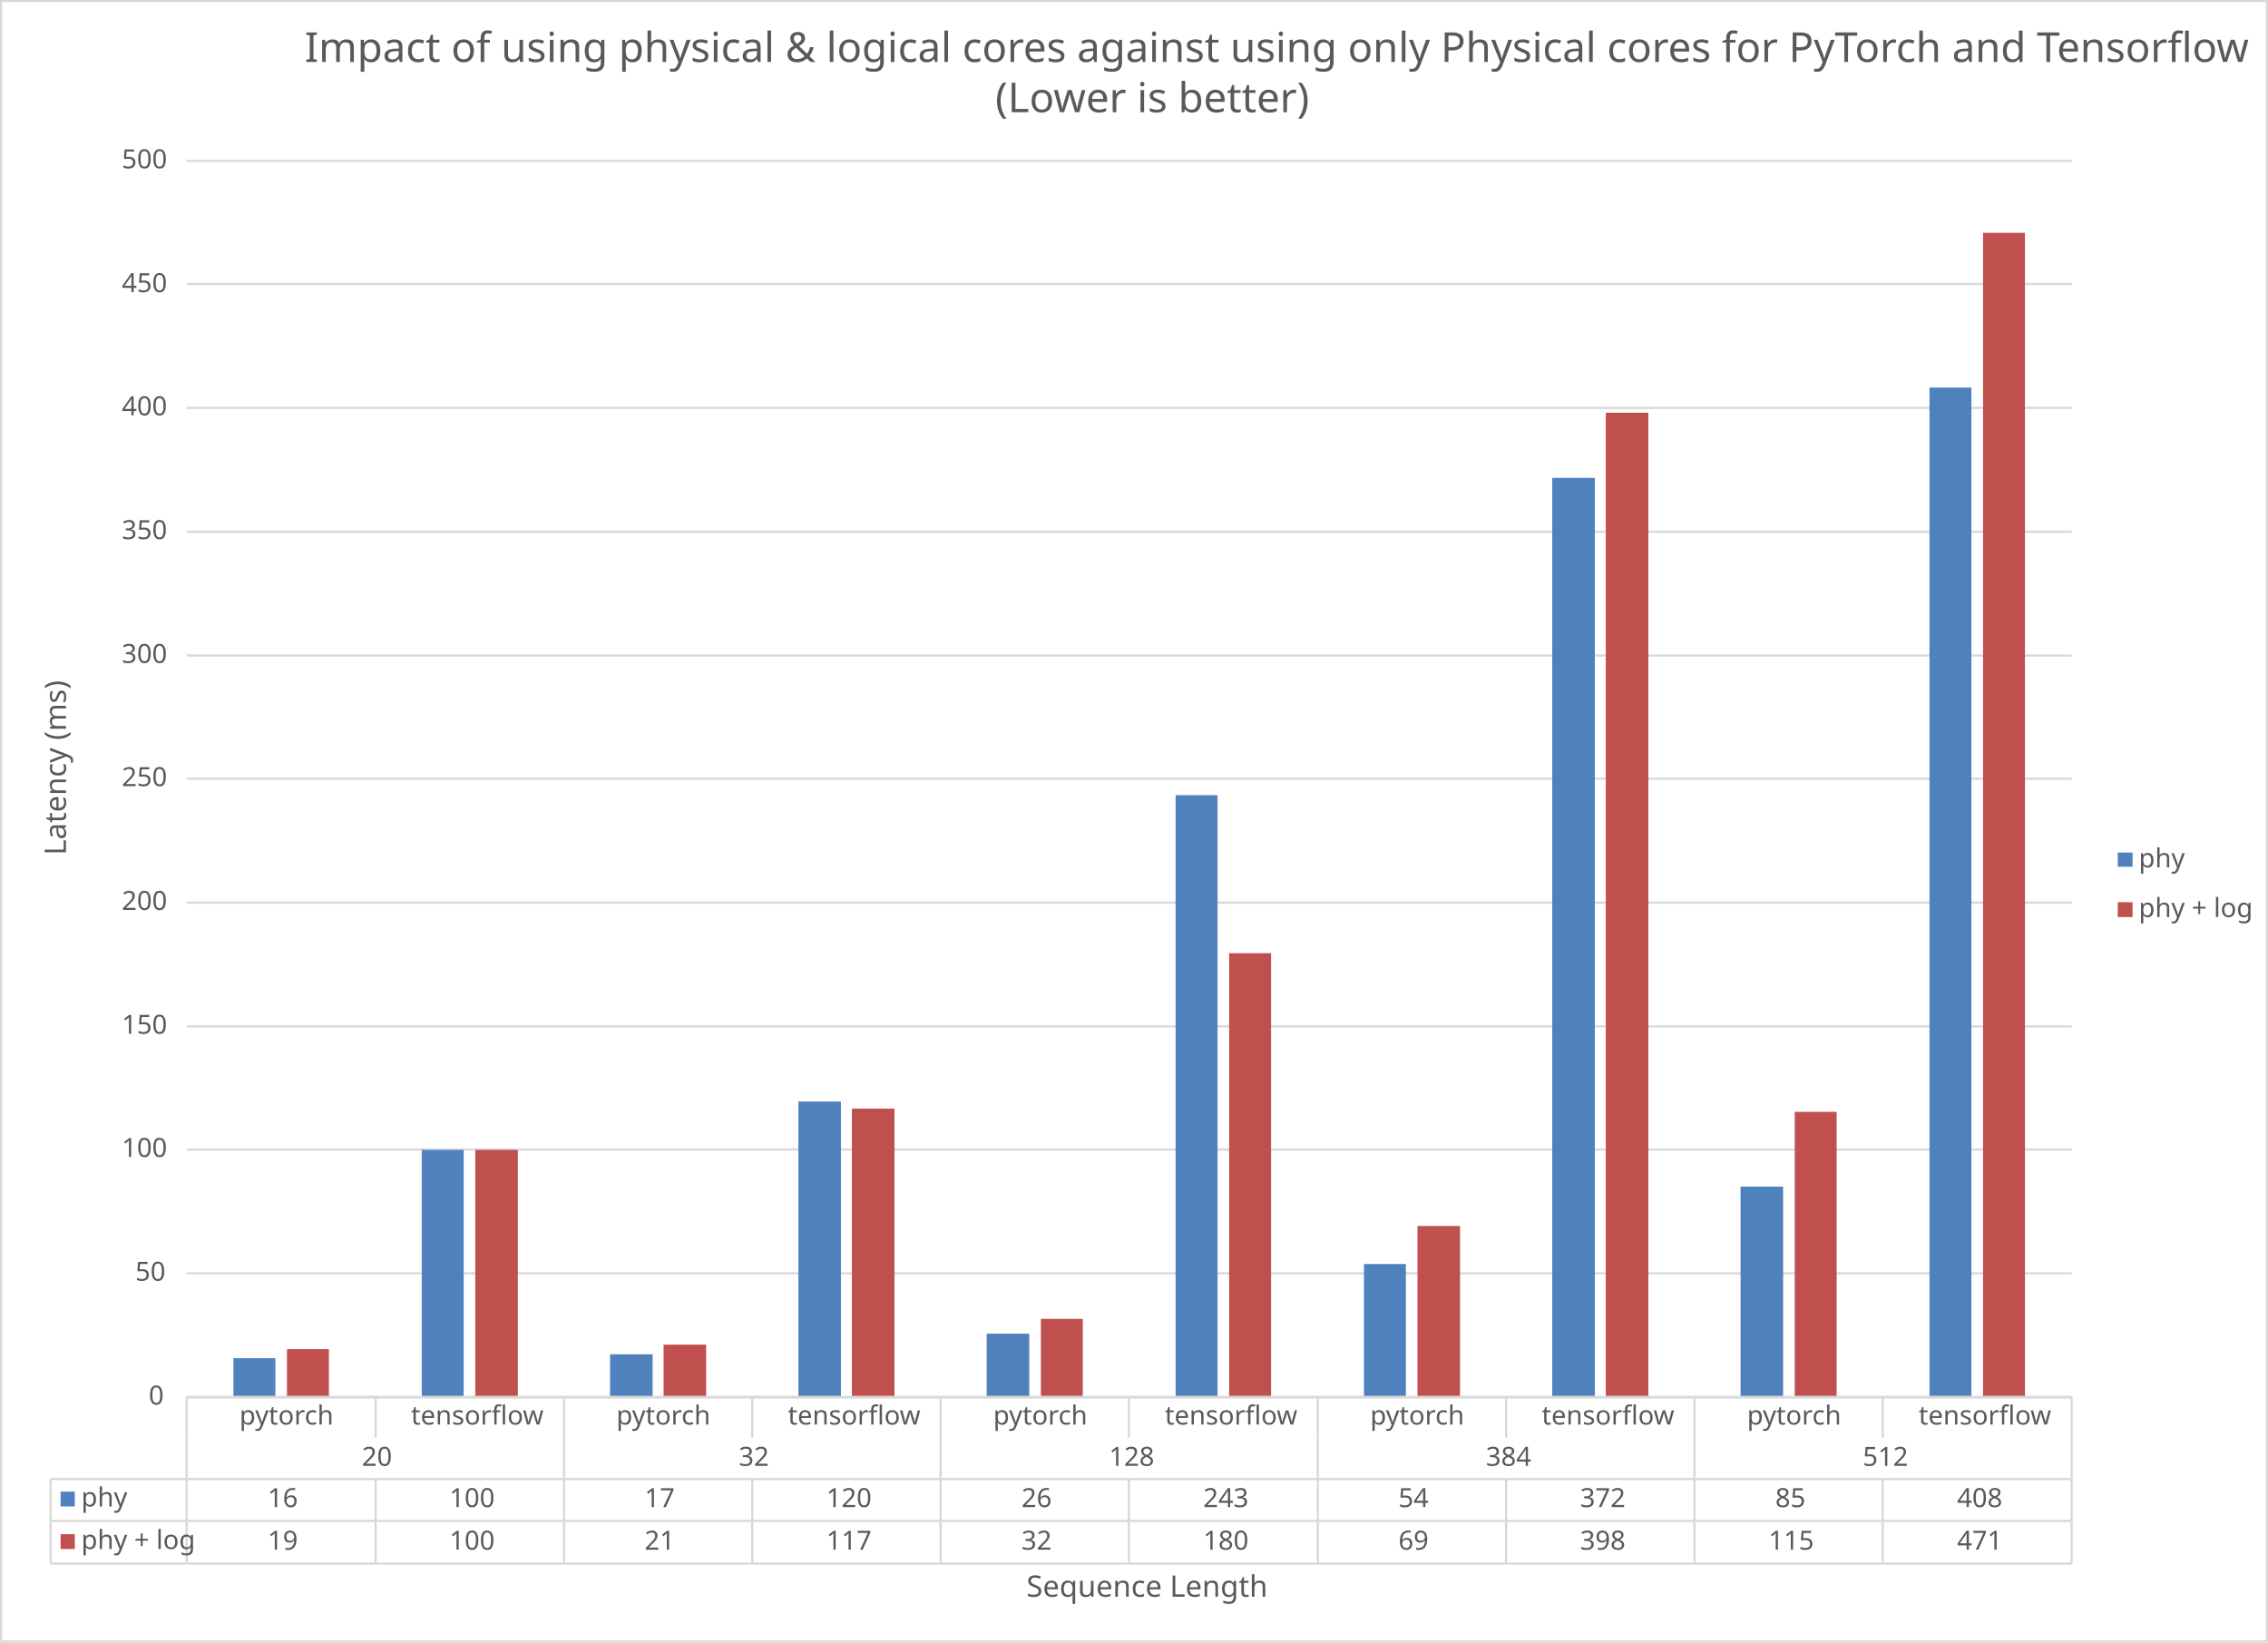
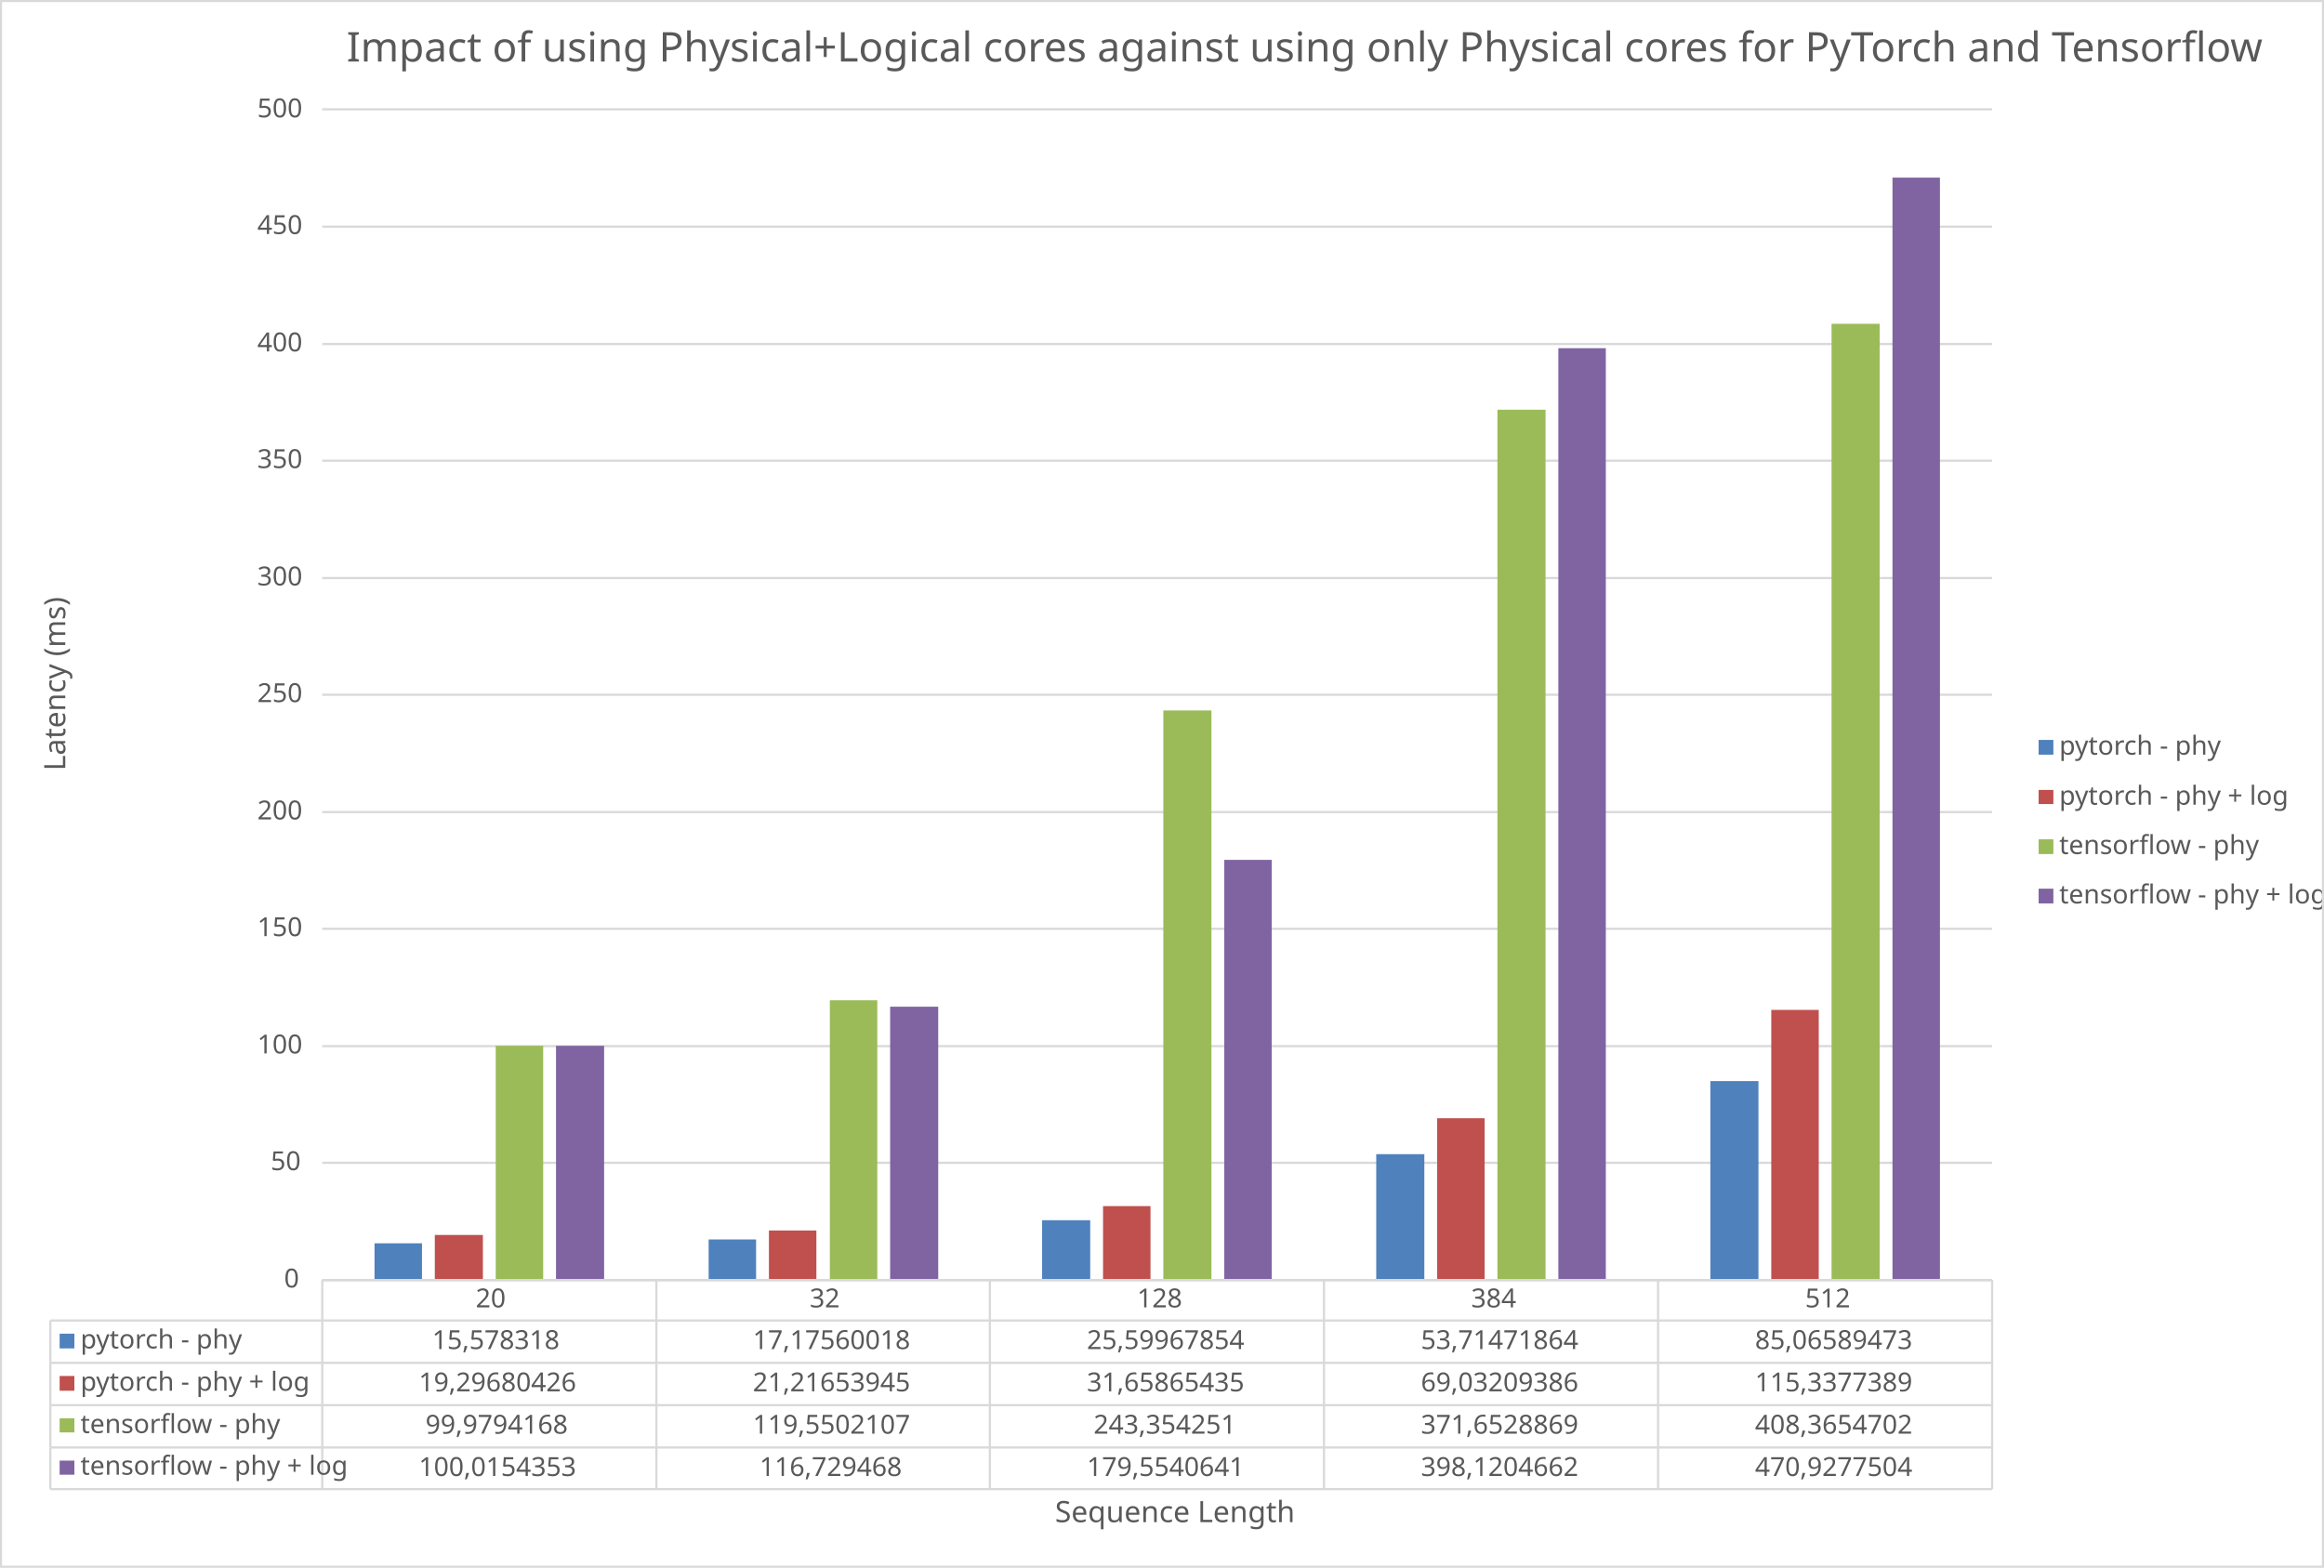
- <svg xmlns="http://www.w3.org/2000/svg" width="3517" height="2547" overflow="hidden">
+ <svg xmlns="http://www.w3.org/2000/svg" width="3624" height="2445" overflow="hidden">
  <defs>
    <clipPath id="clip0">
-       <rect x="43" y="21" width="3517" height="2547" />
+       <rect x="159" y="87" width="3624" height="2445" />
    </clipPath>
    <clipPath id="clip1">
-       <rect x="44" y="22" width="3513" height="2543" />
+       <rect x="159" y="88" width="3622" height="2442" />
    </clipPath>
    <clipPath id="clip2">
-       <rect x="332" y="270" width="2926" height="1920" />
+       <rect x="661" y="257" width="2608" height="1829" />
    </clipPath>
    <clipPath id="clip3">
-       <rect x="332" y="270" width="2926" height="1920" />
+       <rect x="661" y="257" width="2608" height="1829" />
    </clipPath>
    <clipPath id="clip4">
-       <rect x="44" y="22" width="3513" height="2543" />
+       <rect x="661" y="257" width="2608" height="1829" />
    </clipPath>
    <clipPath id="clip5">
-       <rect x="44" y="22" width="3513" height="2543" />
+       <rect x="661" y="257" width="2608" height="1829" />
    </clipPath>
    <clipPath id="clip6">
-       <rect x="44" y="22" width="3513" height="2543" />
+       <rect x="159" y="88" width="3622" height="2442" />
    </clipPath>
    <clipPath id="clip7">
-       <rect x="44" y="22" width="3513" height="2543" />
+       <rect x="159" y="88" width="3622" height="2442" />
    </clipPath>
    <clipPath id="clip8">
-       <rect x="44" y="22" width="3513" height="2543" />
+       <rect x="159" y="88" width="3622" height="2442" />
    </clipPath>
    <clipPath id="clip9">
-       <rect x="44" y="22" width="3513" height="2543" />
+       <rect x="159" y="88" width="3622" height="2442" />
    </clipPath>
    <clipPath id="clip10">
-       <rect x="44" y="22" width="3513" height="2543" />
+       <rect x="159" y="88" width="3622" height="2442" />
    </clipPath>
    <clipPath id="clip11">
-       <rect x="44" y="22" width="3513" height="2543" />
+       <rect x="159" y="88" width="3622" height="2442" />
    </clipPath>
    <clipPath id="clip12">
-       <rect x="44" y="22" width="3513" height="2543" />
+       <rect x="159" y="88" width="3622" height="2442" />
    </clipPath>
    <clipPath id="clip13">
-       <rect x="44" y="22" width="3513" height="2543" />
+       <rect x="159" y="88" width="3622" height="2442" />
    </clipPath>
    <clipPath id="clip14">
-       <rect x="44" y="22" width="3513" height="2543" />
+       <rect x="159" y="88" width="3622" height="2442" />
    </clipPath>
    <clipPath id="clip15">
-       <rect x="44" y="22" width="3513" height="2543" />
+       <rect x="159" y="88" width="3622" height="2442" />
    </clipPath>
    <clipPath id="clip16">
-       <rect x="44" y="22" width="3513" height="2543" />
+       <rect x="159" y="88" width="3622" height="2442" />
    </clipPath>
    <clipPath id="clip17">
-       <rect x="44" y="22" width="3513" height="2543" />
+       <rect x="159" y="88" width="3622" height="2442" />
    </clipPath>
    <clipPath id="clip18">
-       <rect x="44" y="22" width="3513" height="2543" />
+       <rect x="159" y="88" width="3622" height="2442" />
    </clipPath>
    <clipPath id="clip19">
-       <rect x="44" y="22" width="3513" height="2543" />
+       <rect x="159" y="88" width="3622" height="2442" />
    </clipPath>
    <clipPath id="clip20">
-       <rect x="44" y="22" width="3513" height="2543" />
+       <rect x="159" y="88" width="3622" height="2442" />
    </clipPath>
    <clipPath id="clip21">
-       <rect x="44" y="22" width="3513" height="2543" />
+       <rect x="159" y="88" width="3622" height="2442" />
    </clipPath>
    <clipPath id="clip22">
-       <rect x="44" y="22" width="3513" height="2543" />
+       <rect x="159" y="88" width="3622" height="2442" />
    </clipPath>
    <clipPath id="clip23">
-       <rect x="44" y="22" width="3513" height="2543" />
+       <rect x="159" y="88" width="3622" height="2442" />
    </clipPath>
    <clipPath id="clip24">
-       <rect x="44" y="22" width="3513" height="2543" />
+       <rect x="159" y="88" width="3622" height="2442" />
    </clipPath>
    <clipPath id="clip25">
-       <rect x="44" y="22" width="3513" height="2543" />
+       <rect x="159" y="88" width="3622" height="2442" />
    </clipPath>
    <clipPath id="clip26">
-       <rect x="44" y="22" width="3513" height="2543" />
+       <rect x="159" y="88" width="3622" height="2442" />
    </clipPath>
    <clipPath id="clip27">
-       <rect x="44" y="22" width="3513" height="2543" />
+       <rect x="159" y="88" width="3622" height="2442" />
    </clipPath>
    <clipPath id="clip28">
-       <rect x="44" y="22" width="3513" height="2543" />
+       <rect x="159" y="88" width="3622" height="2442" />
    </clipPath>
    <clipPath id="clip29">
-       <rect x="44" y="22" width="3513" height="2543" />
+       <rect x="159" y="88" width="3622" height="2442" />
    </clipPath>
    <clipPath id="clip30">
-       <rect x="44" y="22" width="3513" height="2543" />
+       <rect x="159" y="88" width="3622" height="2442" />
    </clipPath>
    <clipPath id="clip31">
-       <rect x="44" y="22" width="3513" height="2543" />
+       <rect x="159" y="88" width="3622" height="2442" />
    </clipPath>
    <clipPath id="clip32">
-       <rect x="44" y="22" width="3513" height="2543" />
+       <rect x="159" y="88" width="3622" height="2442" />
    </clipPath>
    <clipPath id="clip33">
-       <rect x="44" y="22" width="3513" height="2543" />
+       <rect x="159" y="88" width="3622" height="2442" />
    </clipPath>
    <clipPath id="clip34">
-       <rect x="44" y="22" width="3513" height="2543" />
+       <rect x="159" y="88" width="3622" height="2442" />
    </clipPath>
    <clipPath id="clip35">
-       <rect x="44" y="22" width="3513" height="2543" />
+       <rect x="159" y="88" width="3622" height="2442" />
    </clipPath>
    <clipPath id="clip36">
-       <rect x="44" y="22" width="3513" height="2543" />
+       <rect x="159" y="88" width="3622" height="2442" />
    </clipPath>
    <clipPath id="clip37">
-       <rect x="44" y="22" width="3513" height="2543" />
+       <rect x="159" y="88" width="3622" height="2442" />
    </clipPath>
    <clipPath id="clip38">
-       <rect x="44" y="22" width="3513" height="2543" />
+       <rect x="159" y="88" width="3622" height="2442" />
    </clipPath>
    <clipPath id="clip39">
-       <rect x="44" y="22" width="3513" height="2543" />
+       <rect x="159" y="88" width="3622" height="2442" />
    </clipPath>
    <clipPath id="clip40">
-       <rect x="44" y="22" width="3513" height="2543" />
+       <rect x="159" y="88" width="3622" height="2442" />
    </clipPath>
    <clipPath id="clip41">
-       <rect x="44" y="22" width="3513" height="2543" />
+       <rect x="159" y="88" width="3622" height="2442" />
    </clipPath>
    <clipPath id="clip42">
-       <rect x="44" y="22" width="3513" height="2543" />
+       <rect x="159" y="88" width="3622" height="2442" />
    </clipPath>
    <clipPath id="clip43">
-       <rect x="44" y="22" width="3513" height="2543" />
+       <rect x="159" y="88" width="3622" height="2442" />
    </clipPath>
    <clipPath id="clip44">
-       <rect x="44" y="22" width="3513" height="2543" />
+       <rect x="159" y="88" width="3622" height="2442" />
    </clipPath>
    <clipPath id="clip45">
-       <rect x="44" y="22" width="3513" height="2543" />
+       <rect x="159" y="88" width="3622" height="2442" />
    </clipPath>
    <clipPath id="clip46">
-       <rect x="44" y="22" width="3513" height="2543" />
+       <rect x="159" y="88" width="3622" height="2442" />
    </clipPath>
    <clipPath id="clip47">
-       <rect x="44" y="22" width="3513" height="2543" />
+       <rect x="159" y="88" width="3622" height="2442" />
    </clipPath>
    <clipPath id="clip48">
-       <rect x="44" y="22" width="3513" height="2543" />
+       <rect x="159" y="88" width="3622" height="2442" />
    </clipPath>
    <clipPath id="clip49">
-       <rect x="44" y="22" width="3513" height="2543" />
+       <rect x="159" y="88" width="3622" height="2442" />
    </clipPath>
    <clipPath id="clip50">
-       <rect x="44" y="22" width="3513" height="2543" />
+       <rect x="159" y="88" width="3622" height="2442" />
    </clipPath>
    <clipPath id="clip51">
-       <rect x="44" y="22" width="3513" height="2543" />
+       <rect x="159" y="88" width="3622" height="2442" />
    </clipPath>
    <clipPath id="clip52">
-       <rect x="44" y="22" width="3513" height="2543" />
+       <rect x="159" y="88" width="3622" height="2442" />
    </clipPath>
    <clipPath id="clip53">
-       <rect x="44" y="22" width="3513" height="2543" />
+       <rect x="159" y="88" width="3622" height="2442" />
    </clipPath>
    <clipPath id="clip54">
-       <rect x="44" y="22" width="3513" height="2543" />
+       <rect x="159" y="88" width="3622" height="2442" />
    </clipPath>
    <clipPath id="clip55">
-       <rect x="44" y="22" width="3513" height="2543" />
+       <rect x="159" y="88" width="3622" height="2442" />
    </clipPath>
    <clipPath id="clip56">
-       <rect x="44" y="22" width="3513" height="2543" />
+       <rect x="159" y="88" width="3622" height="2442" />
    </clipPath>
    <clipPath id="clip57">
-       <rect x="44" y="22" width="3513" height="2543" />
+       <rect x="159" y="88" width="3622" height="2442" />
    </clipPath>
    <clipPath id="clip58">
-       <rect x="44" y="22" width="3513" height="2543" />
+       <rect x="159" y="88" width="3622" height="2442" />
    </clipPath>
    <clipPath id="clip59">
-       <rect x="44" y="22" width="3513" height="2543" />
+       <rect x="159" y="88" width="3622" height="2442" />
    </clipPath>
    <clipPath id="clip60">
-       <rect x="44" y="22" width="3513" height="2543" />
+       <rect x="159" y="88" width="3622" height="2442" />
    </clipPath>
    <clipPath id="clip61">
-       <rect x="44" y="22" width="3513" height="2543" />
+       <rect x="159" y="88" width="3622" height="2442" />
    </clipPath>
    <clipPath id="clip62">
-       <rect x="44" y="22" width="3513" height="2543" />
+       <rect x="159" y="88" width="3622" height="2442" />
    </clipPath>
    <clipPath id="clip63">
-       <rect x="44" y="22" width="3513" height="2543" />
+       <rect x="159" y="88" width="3622" height="2442" />
    </clipPath>
    <clipPath id="clip64">
-       <rect x="44" y="22" width="3513" height="2543" />
+       <rect x="159" y="88" width="3622" height="2442" />
    </clipPath>
    <clipPath id="clip65">
-       <rect x="44" y="22" width="3513" height="2543" />
+       <rect x="159" y="88" width="3622" height="2442" />
    </clipPath>
    <clipPath id="clip66">
-       <rect x="44" y="22" width="3513" height="2543" />
+       <rect x="159" y="88" width="3622" height="2442" />
    </clipPath>
    <clipPath id="clip67">
-       <rect x="44" y="22" width="3513" height="2543" />
-     </clipPath>
-     <clipPath id="clip68">
-       <rect x="44" y="22" width="3513" height="2543" />
+       <rect x="159" y="88" width="3622" height="2442" />
    </clipPath>
  </defs>
-   <g clip-path="url(#clip0)" transform="translate(-43 -21)">
-     <rect x="44" y="22" width="3514" height="2544" fill="#FFFFFF" />
+   <g clip-path="url(#clip0)" transform="translate(-159 -87)">
+     <rect x="160" y="88" width="3621" height="2442" fill="#FFFFFF" />
    <g clip-path="url(#clip1)">
-       <path d="M332.5 1995.57 3255.5 1995.57M332.5 1803.56 3255.5 1803.56M332.5 1612.55 3255.5 1612.55M332.5 1420.55 3255.5 1420.55M332.5 1228.54 3255.5 1228.54M332.5 1037.53 3255.5 1037.53M332.5 845.528 3255.5 845.528M332.5 653.522 3255.5 653.522M332.5 461.515 3255.5 461.515M332.5 270.5 3255.5 270.5" stroke="#D9D9D9" stroke-width="3.438" stroke-linejoin="round" stroke-miterlimit="10" fill="none" />
+       <path d="M661.5 1900.56 3265.5 1900.56M661.5 1718.56 3265.5 1718.56M661.5 1535.55 3265.5 1535.55M661.5 1353.54 3265.5 1353.54M661.5 1170.54 3265.5 1170.54M661.5 988.533 3265.5 988.533M661.5 805.527 3265.5 805.527M661.5 623.521 3265.5 623.521M661.5 440.515 3265.5 440.515M661.5 257.5 3265.5 257.5" stroke="#D9D9D9" stroke-width="3.438" stroke-linejoin="round" stroke-miterlimit="10" fill="none" />
    </g>
    <g clip-path="url(#clip2)">
-       <path d="M405.013 2127.07 470.015 2127.07 470.015 2187 405.013 2187ZM697.023 1804.06 762.025 1804.06 762.025 2187 697.023 2187ZM989.032 2121.07 1055.03 2121.07 1055.03 2187 989.032 2187ZM1281.04 1729.06 1347.04 1729.06 1347.04 2187 1281.04 2187ZM1573.05 2089.07 1639.05 2089.07 1639.05 2187 1573.05 2187ZM1866.06 1254.04 1931.06 1254.04 1931.06 2187 1866.06 2187ZM2158.07 1981.07 2223.07 1981.07 2223.07 2187 2158.07 2187ZM2450.08 762.025 2516.08 762.025 2516.08 2187 2450.08 2187ZM2742.09 1861.06 2808.09 1861.06 2808.09 2187 2742.09 2187ZM3035.1 622.02 3100.1 622.02 3100.1 2187 3035.1 2187Z" fill="#4F81BD" />
+       <path d="M743.024 2026.07 817.027 2026.07 817.027 2083 743.024 2083ZM1264.04 2020.07 1338.04 2020.07 1338.04 2083 1264.04 2083ZM1784.06 1990.07 1859.06 1990.07 1859.06 2083 1784.06 2083ZM2305.08 1887.06 2380.08 1887.06 2380.08 2083 2305.08 2083ZM2826.09 1773.06 2901.1 1773.06 2901.1 2083 2826.09 2083Z" fill="#4F81BD" />
    </g>
    <g clip-path="url(#clip3)">
-       <path d="M488.016 2113.07 553.018 2113.07 553.018 2187 488.016 2187ZM780.026 1804.06 846.028 1804.06 846.028 2187 780.026 2187ZM1072.04 2106.07 1138.04 2106.07 1138.04 2187 1072.04 2187ZM1364.04 1740.06 1430.05 1740.06 1430.05 2187 1364.04 2187ZM1657.05 2066.07 1722.06 2066.07 1722.06 2187 1657.05 2187ZM1949.06 1499.05 2014.07 1499.05 2014.07 2187 1949.06 2187ZM2241.07 1922.06 2307.08 1922.06 2307.08 2187 2241.07 2187ZM2533.08 661.022 2599.09 661.022 2599.09 2187 2533.08 2187ZM2826.09 1745.06 2891.09 1745.06 2891.09 2187 2826.09 2187ZM3118.1 382.013 3183.1 382.013 3183.1 2187 3118.1 2187Z" fill="#C0504D" />
+       <path d="M837.027 2013.07 912.03 2013.07 912.03 2083 837.027 2083ZM1358.04 2006.07 1432.05 2006.07 1432.05 2083 1358.04 2083ZM1879.06 1968.06 1953.06 1968.06 1953.06 2083 1879.06 2083ZM2400.08 1831.06 2474.08 1831.06 2474.08 2083 2400.08 2083ZM2921.1 1662.05 2995.1 1662.05 2995.1 2083 2921.1 2083Z" fill="#C0504D" />
    </g>
    <g clip-path="url(#clip4)">
-       <path d="M332.5 2187.5 3255.5 2187.5" stroke="#D9D9D9" stroke-width="3.438" stroke-linejoin="round" stroke-miterlimit="10" fill="none" fill-rule="evenodd" />
+       <path d="M932.031 1718.06 1006.03 1718.06 1006.03 2083 932.031 2083ZM1453.05 1647.05 1527.05 1647.05 1527.05 2083 1453.05 2083ZM1973.06 1195.04 2048.07 1195.04 2048.07 2083 1973.06 2083ZM2494.08 726.024 2569.08 726.024 2569.08 2083 2494.08 2083ZM3015.1 592.019 3090.1 592.019 3090.1 2083 3015.1 2083Z" fill="#9BBB59" />
    </g>
    <g clip-path="url(#clip5)">
-       <path d="M332.5 2187.5 3255.5 2187.5" stroke="#D9D9D9" stroke-width="3.438" stroke-linejoin="round" stroke-miterlimit="10" fill="none" fill-rule="evenodd" />
+       <path d="M1026.03 1718.06 1101.04 1718.06 1101.04 2083 1026.03 2083ZM1547.05 1657.05 1622.05 1657.05 1622.05 2083 1547.05 2083ZM2068.07 1428.05 2142.07 1428.05 2142.07 2083 2068.07 2083ZM2589.08 630.021 2663.09 630.021 2663.09 2083 2589.08 2083ZM3110.1 364.012 3184.1 364.012 3184.1 2083 3110.1 2083Z" fill="#8064A2" />
    </g>
    <g clip-path="url(#clip6)">
-       <path d="M332.5 2187.5 3255.5 2187.5" stroke="#D9D9D9" stroke-width="3.438" stroke-linejoin="round" stroke-miterlimit="10" fill="none" fill-rule="evenodd" />
+       <path d="M661.5 2083.5 3265.5 2083.5" stroke="#D9D9D9" stroke-width="3.438" stroke-linejoin="round" stroke-miterlimit="10" fill="none" fill-rule="evenodd" />
    </g>
    <g clip-path="url(#clip7)">
-       <path d="M332.5 2187.5 332.5 2250.5M332.5 2187.5 332.5 2250.5M625.521 2187.5 625.521 2250.5M625.521 2187.5 625.521 2250.5M917.53 2187.5 917.53 2250.5M917.53 2187.5 917.53 2250.5M1209.54 2187.5 1209.54 2250.5M1209.54 2187.5 1209.54 2250.5M1501.55 2187.5 1501.55 2250.5M1501.55 2187.5 1501.55 2250.5M1793.56 2187.5 1793.56 2250.5M1793.56 2187.5 1793.56 2250.5M2086.57 2187.5 2086.57 2250.5M2086.57 2187.5 2086.57 2250.5M2378.58 2187.5 2378.58 2250.5M2378.58 2187.5 2378.58 2250.5M2670.59 2187.5 2670.59 2250.5M2670.59 2187.5 2670.59 2250.5M2962.6 2187.5 2962.6 2250.5M2962.6 2187.5 2962.6 2250.5M3255.5 2187.5 3255.5 2250.5M3255.5 2187.5 3255.5 2250.5" stroke="#D9D9D9" stroke-width="3.438" stroke-linejoin="round" stroke-miterlimit="10" fill="none" />
+       <path d="M661.5 2083.5 3265.5 2083.5" stroke="#D9D9D9" stroke-width="3.438" stroke-linejoin="round" stroke-miterlimit="10" fill="none" fill-rule="evenodd" />
    </g>
    <g clip-path="url(#clip8)">
-       <text fill="#595959" font-family="Calibri,Calibri_MSFontService,sans-serif" font-weight="400" font-size="41" transform="matrix(1 0 0 1 414.23 2230)">pytorch</text>
+       <path d="M661.5 2083.5 661.5 2146.5M1182.54 2083.5 1182.54 2146.5M1702.56 2083.5 1702.56 2146.5M2223.57 2083.5 2223.57 2146.5M2744.59 2083.5 2744.59 2146.5M3265.5 2083.5 3265.5 2146.5" stroke="#D9D9D9" stroke-width="3.438" stroke-linejoin="round" stroke-miterlimit="10" fill="none" />
    </g>
    <g clip-path="url(#clip9)">
-       <text fill="#595959" font-family="Calibri,Calibri_MSFontService,sans-serif" font-weight="400" font-size="41" transform="matrix(1 0 0 1 680.392 2230)">tensorflow</text>
+       <text fill="#595959" font-family="Calibri,Calibri_MSFontService,sans-serif" font-weight="400" font-size="41" transform="matrix(1 0 0 1 900.761 2126)">20</text>
    </g>
    <g clip-path="url(#clip10)">
-       <text fill="#595959" font-family="Calibri,Calibri_MSFontService,sans-serif" font-weight="400" font-size="41" transform="matrix(1 0 0 1 998.712 2230)">pytorch</text>
+       <text fill="#595959" font-family="Calibri,Calibri_MSFontService,sans-serif" font-weight="400" font-size="41" transform="matrix(1 0 0 1 1421.68 2126)">32</text>
    </g>
    <g clip-path="url(#clip11)">
-       <text fill="#595959" font-family="Calibri,Calibri_MSFontService,sans-serif" font-weight="400" font-size="41" transform="matrix(1 0 0 1 1264.87 2230)">tensorflow</text>
+       <text fill="#595959" font-family="Calibri,Calibri_MSFontService,sans-serif" font-weight="400" font-size="41" transform="matrix(1 0 0 1 1932.15 2126)">128</text>
    </g>
    <g clip-path="url(#clip12)">
-       <text fill="#595959" font-family="Calibri,Calibri_MSFontService,sans-serif" font-weight="400" font-size="41" transform="matrix(1 0 0 1 1583.19 2230)">pytorch</text>
+       <text fill="#595959" font-family="Calibri,Calibri_MSFontService,sans-serif" font-weight="400" font-size="41" transform="matrix(1 0 0 1 2453.07 2126)">384</text>
    </g>
    <g clip-path="url(#clip13)">
-       <text fill="#595959" font-family="Calibri,Calibri_MSFontService,sans-serif" font-weight="400" font-size="41" transform="matrix(1 0 0 1 1849.36 2230)">tensorflow</text>
+       <text fill="#595959" font-family="Calibri,Calibri_MSFontService,sans-serif" font-weight="400" font-size="41" transform="matrix(1 0 0 1 2973.99 2126)">512</text>
    </g>
    <g clip-path="url(#clip14)">
-       <text fill="#595959" font-family="Calibri,Calibri_MSFontService,sans-serif" font-weight="400" font-size="41" transform="matrix(1 0 0 1 2167.68 2230)">pytorch</text>
+       <path d="M237.5 2146.5 3265.5 2146.5M237.5 2146.5 237.5 2212.5M661.522 2146.5 661.522 2212.5M661.522 2146.5 661.522 2212.5M1182.54 2146.5 1182.54 2212.5M1182.54 2146.5 1182.54 2212.5M1702.56 2146.5 1702.56 2212.5M1702.56 2146.5 1702.56 2212.5M2223.57 2146.5 2223.57 2212.5M2223.57 2146.5 2223.57 2212.5M2744.59 2146.5 2744.59 2212.5M2744.59 2146.5 2744.59 2212.5M3265.5 2146.5 3265.5 2212.5M3265.5 2146.5 3265.5 2212.5" stroke="#D9D9D9" stroke-width="3.438" stroke-linejoin="round" stroke-miterlimit="10" fill="none" />
    </g>
    <g clip-path="url(#clip15)">
-       <text fill="#595959" font-family="Calibri,Calibri_MSFontService,sans-serif" font-weight="400" font-size="41" transform="matrix(1 0 0 1 2433.84 2230)">tensorflow</text>
+       <rect x="252" y="2167" width="23" height="23" fill="#4F81BD" />
    </g>
    <g clip-path="url(#clip16)">
-       <text fill="#595959" font-family="Calibri,Calibri_MSFontService,sans-serif" font-weight="400" font-size="41" transform="matrix(1 0 0 1 2752.16 2230)">pytorch</text>
+       <text fill="#595959" font-family="Calibri,Calibri_MSFontService,sans-serif" font-weight="400" font-size="41" transform="matrix(1 0 0 1 284.449 2190)">pytorch - phy</text>
    </g>
    <g clip-path="url(#clip17)">
-       <text fill="#595959" font-family="Calibri,Calibri_MSFontService,sans-serif" font-weight="400" font-size="41" transform="matrix(1 0 0 1 3018.32 2230)">tensorflow</text>
+       <text fill="#595959" font-family="Calibri,Calibri_MSFontService,sans-serif" font-weight="400" font-size="41" transform="matrix(1 0 0 1 832.916 2191)">15,578318</text>
    </g>
    <g clip-path="url(#clip18)">
-       <path d="M332.5 2250.5 332.5 2314.5M917.53 2250.5 917.53 2314.5M1501.55 2250.5 1501.55 2314.5M2086.57 2250.5 2086.57 2314.5M2670.59 2250.5 2670.59 2314.5M3255.5 2250.5 3255.5 2314.5" stroke="#D9D9D9" stroke-width="3.438" stroke-linejoin="round" stroke-miterlimit="10" fill="none" />
+       <text fill="#595959" font-family="Calibri,Calibri_MSFontService,sans-serif" font-weight="400" font-size="41" transform="matrix(1 0 0 1 1332.94 2191)">17,17560018</text>
    </g>
    <g clip-path="url(#clip19)">
-       <text fill="#595959" font-family="Calibri,Calibri_MSFontService,sans-serif" font-weight="400" font-size="41" transform="matrix(1 0 0 1 604.168 2294)">20</text>
+       <text fill="#595959" font-family="Calibri,Calibri_MSFontService,sans-serif" font-weight="400" font-size="41" transform="matrix(1 0 0 1 1853.85 2191)">25,59967854</text>
    </g>
    <g clip-path="url(#clip20)">
-       <text fill="#595959" font-family="Calibri,Calibri_MSFontService,sans-serif" font-weight="400" font-size="41" transform="matrix(1 0 0 1 1188.65 2294)">32</text>
+       <text fill="#595959" font-family="Calibri,Calibri_MSFontService,sans-serif" font-weight="400" font-size="41" transform="matrix(1 0 0 1 2374.77 2191)">53,71471864</text>
    </g>
    <g clip-path="url(#clip21)">
-       <text fill="#595959" font-family="Calibri,Calibri_MSFontService,sans-serif" font-weight="400" font-size="41" transform="matrix(1 0 0 1 1762.68 2294)">128</text>
+       <text fill="#595959" font-family="Calibri,Calibri_MSFontService,sans-serif" font-weight="400" font-size="41" transform="matrix(1 0 0 1 2895.69 2191)">85,06589473</text>
    </g>
    <g clip-path="url(#clip22)">
-       <text fill="#595959" font-family="Calibri,Calibri_MSFontService,sans-serif" font-weight="400" font-size="41" transform="matrix(1 0 0 1 2347.16 2294)">384</text>
+       <path d="M237.5 2212.5 3265.5 2212.5M237.5 2212.5 237.5 2278.5M661.522 2212.5 661.522 2278.5M661.522 2212.5 661.522 2278.5M1182.54 2212.5 1182.54 2278.5M1182.54 2212.5 1182.54 2278.5M1702.56 2212.5 1702.56 2278.5M1702.56 2212.5 1702.56 2278.5M2223.57 2212.5 2223.57 2278.5M2223.57 2212.5 2223.57 2278.5M2744.59 2212.5 2744.59 2278.5M2744.59 2212.5 2744.59 2278.5M3265.5 2212.5 3265.5 2278.5M3265.5 2212.5 3265.5 2278.5" stroke="#D9D9D9" stroke-width="3.438" stroke-linejoin="round" stroke-miterlimit="10" fill="none" />
    </g>
    <g clip-path="url(#clip23)">
-       <text fill="#595959" font-family="Calibri,Calibri_MSFontService,sans-serif" font-weight="400" font-size="41" transform="matrix(1 0 0 1 2931.64 2294)">512</text>
+       <rect x="252" y="2233" width="23" height="23" fill="#C0504D" />
    </g>
    <g clip-path="url(#clip24)">
-       <path d="M121.5 2314.5 3255.5 2314.5M121.5 2314.5 121.5 2379.5M332.511 2314.5 332.511 2379.5M332.511 2314.5 332.511 2379.5M625.521 2314.5 625.521 2379.5M625.521 2314.5 625.521 2379.5M917.53 2314.5 917.53 2379.5M917.53 2314.5 917.53 2379.5M1209.54 2314.5 1209.54 2379.5M1209.54 2314.5 1209.54 2379.5M1501.55 2314.5 1501.55 2379.5M1501.55 2314.5 1501.55 2379.5M1793.56 2314.5 1793.56 2379.5M1793.56 2314.5 1793.56 2379.5M2086.57 2314.5 2086.57 2379.5M2086.57 2314.5 2086.57 2379.5M2378.58 2314.5 2378.58 2379.5M2378.58 2314.5 2378.58 2379.5M2670.59 2314.5 2670.59 2379.5M2670.59 2314.5 2670.59 2379.5M2962.6 2314.5 2962.6 2379.5M2962.6 2314.5 2962.6 2379.5M3255.5 2314.5 3255.5 2379.5M3255.5 2314.5 3255.5 2379.5" stroke="#D9D9D9" stroke-width="3.438" stroke-linejoin="round" stroke-miterlimit="10" fill="none" />
+       <text fill="#595959" font-family="Calibri,Calibri_MSFontService,sans-serif" font-weight="400" font-size="41" transform="matrix(1 0 0 1 284.449 2256)">pytorch - phy + log</text>
    </g>
    <g clip-path="url(#clip25)">
-       <rect x="137" y="2334" width="22" height="23" fill="#4F81BD" />
+       <text fill="#595959" font-family="Calibri,Calibri_MSFontService,sans-serif" font-weight="400" font-size="41" transform="matrix(1 0 0 1 812.016 2257)">19,29680426</text>
    </g>
    <g clip-path="url(#clip26)">
-       <text fill="#595959" font-family="Calibri,Calibri_MSFontService,sans-serif" font-weight="400" font-size="41" transform="matrix(1 0 0 1 168.949 2357)">phy</text>
+       <text fill="#595959" font-family="Calibri,Calibri_MSFontService,sans-serif" font-weight="400" font-size="41" transform="matrix(1 0 0 1 1332.94 2257)">21,21653945</text>
    </g>
    <g clip-path="url(#clip27)">
-       <text fill="#595959" font-family="Calibri,Calibri_MSFontService,sans-serif" font-weight="400" font-size="41" transform="matrix(1 0 0 1 458.047 2358)">16</text>
+       <text fill="#595959" font-family="Calibri,Calibri_MSFontService,sans-serif" font-weight="400" font-size="41" transform="matrix(1 0 0 1 1853.85 2257)">31,65865435</text>
    </g>
    <g clip-path="url(#clip28)">
-       <text fill="#595959" font-family="Calibri,Calibri_MSFontService,sans-serif" font-weight="400" font-size="41" transform="matrix(1 0 0 1 739.838 2358)">100</text>
+       <text fill="#595959" font-family="Calibri,Calibri_MSFontService,sans-serif" font-weight="400" font-size="41" transform="matrix(1 0 0 1 2374.77 2257)">69,03209386</text>
    </g>
    <g clip-path="url(#clip29)">
-       <text fill="#595959" font-family="Calibri,Calibri_MSFontService,sans-serif" font-weight="400" font-size="41" transform="matrix(1 0 0 1 1042.53 2358)">17</text>
+       <text fill="#595959" font-family="Calibri,Calibri_MSFontService,sans-serif" font-weight="400" font-size="41" transform="matrix(1 0 0 1 2895.69 2257)">115,3377389</text>
    </g>
    <g clip-path="url(#clip30)">
-       <text fill="#595959" font-family="Calibri,Calibri_MSFontService,sans-serif" font-weight="400" font-size="41" transform="matrix(1 0 0 1 1324.32 2358)">120</text>
+       <path d="M237.5 2278.5 3265.5 2278.5M237.5 2278.5 237.5 2344.5M661.522 2278.5 661.522 2344.5M661.522 2278.5 661.522 2344.5M1182.54 2278.5 1182.54 2344.5M1182.54 2278.5 1182.54 2344.5M1702.56 2278.5 1702.56 2344.5M1702.56 2278.5 1702.56 2344.5M2223.57 2278.5 2223.57 2344.5M2223.57 2278.5 2223.57 2344.5M2744.59 2278.5 2744.59 2344.5M2744.59 2278.5 2744.59 2344.5M3265.5 2278.5 3265.5 2344.5M3265.5 2278.5 3265.5 2344.5" stroke="#D9D9D9" stroke-width="3.438" stroke-linejoin="round" stroke-miterlimit="10" fill="none" />
    </g>
    <g clip-path="url(#clip31)">
-       <text fill="#595959" font-family="Calibri,Calibri_MSFontService,sans-serif" font-weight="400" font-size="41" transform="matrix(1 0 0 1 1627.01 2358)">26</text>
+       <rect x="252" y="2299" width="23" height="22" fill="#9BBB59" />
    </g>
    <g clip-path="url(#clip32)">
-       <text fill="#595959" font-family="Calibri,Calibri_MSFontService,sans-serif" font-weight="400" font-size="41" transform="matrix(1 0 0 1 1908.8 2358)">243</text>
+       <text fill="#595959" font-family="Calibri,Calibri_MSFontService,sans-serif" font-weight="400" font-size="41" transform="matrix(1 0 0 1 284.449 2322)">tensorflow - phy</text>
    </g>
    <g clip-path="url(#clip33)">
-       <text fill="#595959" font-family="Calibri,Calibri_MSFontService,sans-serif" font-weight="400" font-size="41" transform="matrix(1 0 0 1 2211.49 2358)">54</text>
+       <text fill="#595959" font-family="Calibri,Calibri_MSFontService,sans-serif" font-weight="400" font-size="41" transform="matrix(1 0 0 1 822.466 2323)">99,9794168</text>
    </g>
    <g clip-path="url(#clip34)">
-       <text fill="#595959" font-family="Calibri,Calibri_MSFontService,sans-serif" font-weight="400" font-size="41" transform="matrix(1 0 0 1 2493.28 2358)">372</text>
+       <text fill="#595959" font-family="Calibri,Calibri_MSFontService,sans-serif" font-weight="400" font-size="41" transform="matrix(1 0 0 1 1332.94 2323)">119,5502107</text>
    </g>
    <g clip-path="url(#clip35)">
-       <text fill="#595959" font-family="Calibri,Calibri_MSFontService,sans-serif" font-weight="400" font-size="41" transform="matrix(1 0 0 1 2795.97 2358)">85</text>
+       <text fill="#595959" font-family="Calibri,Calibri_MSFontService,sans-serif" font-weight="400" font-size="41" transform="matrix(1 0 0 1 1864.31 2323)">243,354251</text>
    </g>
    <g clip-path="url(#clip36)">
-       <text fill="#595959" font-family="Calibri,Calibri_MSFontService,sans-serif" font-weight="400" font-size="41" transform="matrix(1 0 0 1 3077.77 2358)">408</text>
+       <text fill="#595959" font-family="Calibri,Calibri_MSFontService,sans-serif" font-weight="400" font-size="41" transform="matrix(1 0 0 1 2374.77 2323)">371,6528869</text>
    </g>
    <g clip-path="url(#clip37)">
-       <path d="M121.5 2379.5 3255.5 2379.5M121.5 2379.5 121.5 2445.5M121.5 2445.5 3255.5 2445.5M332.511 2379.5 332.511 2445.5M332.511 2379.5 332.511 2445.5M625.521 2379.5 625.521 2445.5M625.521 2379.5 625.521 2445.5M917.53 2379.5 917.53 2445.5M917.53 2379.5 917.53 2445.5M1209.54 2379.5 1209.54 2445.5M1209.54 2379.5 1209.54 2445.5M1501.55 2379.5 1501.55 2445.5M1501.55 2379.5 1501.55 2445.5M1793.56 2379.5 1793.56 2445.5M1793.56 2379.5 1793.56 2445.5M2086.57 2379.5 2086.57 2445.5M2086.57 2379.5 2086.57 2445.5M2378.58 2379.5 2378.58 2445.5M2378.58 2379.5 2378.58 2445.5M2670.59 2379.5 2670.59 2445.5M2670.59 2379.5 2670.59 2445.5M2962.6 2379.5 2962.6 2445.5M2962.6 2379.5 2962.6 2445.5M3255.5 2379.5 3255.5 2445.5M3255.5 2379.5 3255.5 2445.5" stroke="#D9D9D9" stroke-width="3.438" stroke-linejoin="round" stroke-miterlimit="10" fill="none" />
+       <text fill="#595959" font-family="Calibri,Calibri_MSFontService,sans-serif" font-weight="400" font-size="41" transform="matrix(1 0 0 1 2895.69 2323)">408,3654702</text>
    </g>
    <g clip-path="url(#clip38)">
-       <rect x="137" y="2400" width="22" height="23" fill="#C0504D" />
+       <path d="M237.5 2344.5 3265.5 2344.5M237.5 2344.5 237.5 2409.5M237.5 2409.5 3265.5 2409.5M661.522 2344.5 661.522 2409.5M661.522 2344.5 661.522 2409.5M1182.54 2344.5 1182.54 2409.5M1182.54 2344.5 1182.54 2409.5M1702.56 2344.5 1702.56 2409.5M1702.56 2344.5 1702.56 2409.5M2223.57 2344.5 2223.57 2409.5M2223.57 2344.5 2223.57 2409.5M2744.59 2344.5 2744.59 2409.5M2744.59 2344.5 2744.59 2409.5M3265.5 2344.5 3265.5 2409.5M3265.5 2344.5 3265.5 2409.5" stroke="#D9D9D9" stroke-width="3.438" stroke-linejoin="round" stroke-miterlimit="10" fill="none" />
    </g>
    <g clip-path="url(#clip39)">
-       <text fill="#595959" font-family="Calibri,Calibri_MSFontService,sans-serif" font-weight="400" font-size="41" transform="matrix(1 0 0 1 168.949 2423)">phy + log</text>
+       <rect x="252" y="2365" width="23" height="22" fill="#8064A2" />
    </g>
    <g clip-path="url(#clip40)">
-       <text fill="#595959" font-family="Calibri,Calibri_MSFontService,sans-serif" font-weight="400" font-size="41" transform="matrix(1 0 0 1 458.047 2424)">19</text>
+       <text fill="#595959" font-family="Calibri,Calibri_MSFontService,sans-serif" font-weight="400" font-size="41" transform="matrix(1 0 0 1 284.449 2387)">tensorflow - phy + log</text>
    </g>
    <g clip-path="url(#clip41)">
-       <text fill="#595959" font-family="Calibri,Calibri_MSFontService,sans-serif" font-weight="400" font-size="41" transform="matrix(1 0 0 1 739.838 2424)">100</text>
+       <text fill="#595959" font-family="Calibri,Calibri_MSFontService,sans-serif" font-weight="400" font-size="41" transform="matrix(1 0 0 1 812.016 2389)">100,0154353</text>
    </g>
    <g clip-path="url(#clip42)">
-       <text fill="#595959" font-family="Calibri,Calibri_MSFontService,sans-serif" font-weight="400" font-size="41" transform="matrix(1 0 0 1 1042.53 2424)">21</text>
+       <text fill="#595959" font-family="Calibri,Calibri_MSFontService,sans-serif" font-weight="400" font-size="41" transform="matrix(1 0 0 1 1343.39 2389)">116,729468</text>
    </g>
    <g clip-path="url(#clip43)">
-       <text fill="#595959" font-family="Calibri,Calibri_MSFontService,sans-serif" font-weight="400" font-size="41" transform="matrix(1 0 0 1 1324.32 2424)">117</text>
+       <text fill="#595959" font-family="Calibri,Calibri_MSFontService,sans-serif" font-weight="400" font-size="41" transform="matrix(1 0 0 1 1853.85 2389)">179,5540641</text>
    </g>
    <g clip-path="url(#clip44)">
-       <text fill="#595959" font-family="Calibri,Calibri_MSFontService,sans-serif" font-weight="400" font-size="41" transform="matrix(1 0 0 1 1627.01 2424)">32</text>
+       <text fill="#595959" font-family="Calibri,Calibri_MSFontService,sans-serif" font-weight="400" font-size="41" transform="matrix(1 0 0 1 2374.77 2389)">398,1204662</text>
    </g>
    <g clip-path="url(#clip45)">
-       <text fill="#595959" font-family="Calibri,Calibri_MSFontService,sans-serif" font-weight="400" font-size="41" transform="matrix(1 0 0 1 1908.8 2424)">180</text>
+       <text fill="#595959" font-family="Calibri,Calibri_MSFontService,sans-serif" font-weight="400" font-size="41" transform="matrix(1 0 0 1 2895.69 2389)">470,9277504</text>
    </g>
    <g clip-path="url(#clip46)">
-       <text fill="#595959" font-family="Calibri,Calibri_MSFontService,sans-serif" font-weight="400" font-size="41" transform="matrix(1 0 0 1 2211.49 2424)">69</text>
+       <text fill="#595959" font-family="Calibri,Calibri_MSFontService,sans-serif" font-weight="400" font-size="41" transform="matrix(1 0 0 1 602.034 2095)">0</text>
    </g>
    <g clip-path="url(#clip47)">
-       <text fill="#595959" font-family="Calibri,Calibri_MSFontService,sans-serif" font-weight="400" font-size="41" transform="matrix(1 0 0 1 2493.28 2424)">398</text>
+       <text fill="#595959" font-family="Calibri,Calibri_MSFontService,sans-serif" font-weight="400" font-size="41" transform="matrix(1 0 0 1 581.135 1912)">50</text>
    </g>
    <g clip-path="url(#clip48)">
-       <text fill="#595959" font-family="Calibri,Calibri_MSFontService,sans-serif" font-weight="400" font-size="41" transform="matrix(1 0 0 1 2785.52 2424)">115</text>
+       <text fill="#595959" font-family="Calibri,Calibri_MSFontService,sans-serif" font-weight="400" font-size="41" transform="matrix(1 0 0 1 560.234 1730)">100</text>
    </g>
    <g clip-path="url(#clip49)">
-       <text fill="#595959" font-family="Calibri,Calibri_MSFontService,sans-serif" font-weight="400" font-size="41" transform="matrix(1 0 0 1 3077.77 2424)">471</text>
+       <text fill="#595959" font-family="Calibri,Calibri_MSFontService,sans-serif" font-weight="400" font-size="41" transform="matrix(1 0 0 1 560.234 1547)">150</text>
    </g>
    <g clip-path="url(#clip50)">
-       <text fill="#595959" font-family="Calibri,Calibri_MSFontService,sans-serif" font-weight="400" font-size="41" transform="matrix(1 0 0 1 273.66 2199)">0</text>
+       <text fill="#595959" font-family="Calibri,Calibri_MSFontService,sans-serif" font-weight="400" font-size="41" transform="matrix(1 0 0 1 560.234 1365)">200</text>
    </g>
    <g clip-path="url(#clip51)">
-       <text fill="#595959" font-family="Calibri,Calibri_MSFontService,sans-serif" font-weight="400" font-size="41" transform="matrix(1 0 0 1 252.76 2007)">50</text>
+       <text fill="#595959" font-family="Calibri,Calibri_MSFontService,sans-serif" font-weight="400" font-size="41" transform="matrix(1 0 0 1 560.234 1182)">250</text>
    </g>
    <g clip-path="url(#clip52)">
-       <text fill="#595959" font-family="Calibri,Calibri_MSFontService,sans-serif" font-weight="400" font-size="41" transform="matrix(1 0 0 1 231.86 1815)">100</text>
+       <text fill="#595959" font-family="Calibri,Calibri_MSFontService,sans-serif" font-weight="400" font-size="41" transform="matrix(1 0 0 1 560.234 1000)">300</text>
    </g>
    <g clip-path="url(#clip53)">
-       <text fill="#595959" font-family="Calibri,Calibri_MSFontService,sans-serif" font-weight="400" font-size="41" transform="matrix(1 0 0 1 231.86 1624)">150</text>
+       <text fill="#595959" font-family="Calibri,Calibri_MSFontService,sans-serif" font-weight="400" font-size="41" transform="matrix(1 0 0 1 560.234 817)">350</text>
    </g>
    <g clip-path="url(#clip54)">
-       <text fill="#595959" font-family="Calibri,Calibri_MSFontService,sans-serif" font-weight="400" font-size="41" transform="matrix(1 0 0 1 231.86 1432)">200</text>
+       <text fill="#595959" font-family="Calibri,Calibri_MSFontService,sans-serif" font-weight="400" font-size="41" transform="matrix(1 0 0 1 560.234 635)">400</text>
    </g>
    <g clip-path="url(#clip55)">
-       <text fill="#595959" font-family="Calibri,Calibri_MSFontService,sans-serif" font-weight="400" font-size="41" transform="matrix(1 0 0 1 231.86 1240)">250</text>
+       <text fill="#595959" font-family="Calibri,Calibri_MSFontService,sans-serif" font-weight="400" font-size="41" transform="matrix(1 0 0 1 560.234 452)">450</text>
    </g>
    <g clip-path="url(#clip56)">
-       <text fill="#595959" font-family="Calibri,Calibri_MSFontService,sans-serif" font-weight="400" font-size="41" transform="matrix(1 0 0 1 231.86 1049)">300</text>
+       <text fill="#595959" font-family="Calibri,Calibri_MSFontService,sans-serif" font-weight="400" font-size="41" transform="matrix(1 0 0 1 560.234 270)">500</text>
    </g>
    <g clip-path="url(#clip57)">
-       <text fill="#595959" font-family="Calibri,Calibri_MSFontService,sans-serif" font-weight="400" font-size="41" transform="matrix(1 0 0 1 231.86 857)">350</text>
+       <text fill="#595959" font-family="Calibri,Calibri_MSFontService,sans-serif" font-weight="400" font-size="46" transform="matrix(6.12323e-17 -1 1 6.12323e-17 260.792 1289)">Latency (ms)</text>
    </g>
    <g clip-path="url(#clip58)">
-       <text fill="#595959" font-family="Calibri,Calibri_MSFontService,sans-serif" font-weight="400" font-size="41" transform="matrix(1 0 0 1 231.86 665)">400</text>
+       <text fill="#595959" font-family="Calibri,Calibri_MSFontService,sans-serif" font-weight="400" font-size="46" transform="matrix(1 0 0 1 1804.18 2461)">Sequence Length</text>
    </g>
    <g clip-path="url(#clip59)">
-       <text fill="#595959" font-family="Calibri,Calibri_MSFontService,sans-serif" font-weight="400" font-size="41" transform="matrix(1 0 0 1 231.86 474)">450</text>
+       <text fill="#595959" font-family="Calibri,Calibri_MSFontService,sans-serif" font-weight="400" font-size="64" transform="matrix(1 0 0 1 699.44 183)">Impact of using Physical+Logical cores against using only Physical cores for PyTorch and Tensorflow</text>
    </g>
    <g clip-path="url(#clip60)">
-       <text fill="#595959" font-family="Calibri,Calibri_MSFontService,sans-serif" font-weight="400" font-size="41" transform="matrix(1 0 0 1 231.86 282)">500</text>
+       <rect x="3338" y="1241" width="23" height="23" fill="#4F81BD" />
    </g>
    <g clip-path="url(#clip61)">
-       <text fill="#595959" font-family="Calibri,Calibri_MSFontService,sans-serif" font-weight="400" font-size="46" transform="matrix(6.12323e-17 -1 1 6.12323e-17 145.292 1347)">Latency (ms)</text>
+       <text fill="#595959" font-family="Calibri,Calibri_MSFontService,sans-serif" font-weight="400" font-size="41" transform="matrix(1 0 0 1 3370.12 1264)">pytorch - phy</text>
    </g>
    <g clip-path="url(#clip62)">
-       <text fill="#595959" font-family="Calibri,Calibri_MSFontService,sans-serif" font-weight="400" font-size="46" transform="matrix(1 0 0 1 1634.71 2497)">Sequence Length</text>
+       <rect x="3338" y="1319" width="23" height="22" fill="#C0504D" />
    </g>
    <g clip-path="url(#clip63)">
-       <text fill="#595959" font-family="Calibri,Calibri_MSFontService,sans-serif" font-weight="400" font-size="64" transform="matrix(1 0 0 1 515.396 117)">Impact of using physical &amp; logical cores against using only Physical cores for PyTorch and Tensorflow</text>
+       <text fill="#595959" font-family="Calibri,Calibri_MSFontService,sans-serif" font-weight="400" font-size="41" transform="matrix(1 0 0 1 3370.12 1342)">pytorch - phy + log</text>
    </g>
    <g clip-path="url(#clip64)">
-       <text fill="#595959" font-family="Calibri,Calibri_MSFontService,sans-serif" font-weight="400" font-size="64" transform="matrix(1 0 0 1 1586.45 195)">(Lower is better)</text>
+       <rect x="3338" y="1396" width="23" height="23" fill="#9BBB59" />
    </g>
    <g clip-path="url(#clip65)">
-       <rect x="3327" y="1343" width="23" height="22" fill="#4F81BD" />
+       <text fill="#595959" font-family="Calibri,Calibri_MSFontService,sans-serif" font-weight="400" font-size="41" transform="matrix(1 0 0 1 3370.12 1419)">tensorflow - phy</text>
    </g>
    <g clip-path="url(#clip66)">
-       <text fill="#595959" font-family="Calibri,Calibri_MSFontService,sans-serif" font-weight="400" font-size="41" transform="matrix(1 0 0 1 3359.56 1366)">phy</text>
+       <rect x="3338" y="1473" width="23" height="23" fill="#8064A2" />
    </g>
    <g clip-path="url(#clip67)">
-       <rect x="3327" y="1420" width="23" height="23" fill="#C0504D" />
-     </g>
-     <g clip-path="url(#clip68)">
-       <text fill="#595959" font-family="Calibri,Calibri_MSFontService,sans-serif" font-weight="400" font-size="41" transform="matrix(1 0 0 1 3359.56 1443)">phy + log</text>
-     </g>
-     <rect x="44.5" y="22.5" width="3514" height="2544" stroke="#D9D9D9" stroke-width="3.438" stroke-linejoin="round" stroke-miterlimit="10" fill="none" />
+       <text fill="#595959" font-family="Calibri,Calibri_MSFontService,sans-serif" font-weight="400" font-size="41" transform="matrix(1 0 0 1 3370.12 1496)">tensorflow - phy + log</text>
+     </g>
+     <rect x="160.5" y="88.5" width="3621" height="2442" stroke="#D9D9D9" stroke-width="3.438" stroke-linejoin="round" stroke-miterlimit="10" fill="none" />
  </g>
</svg>
